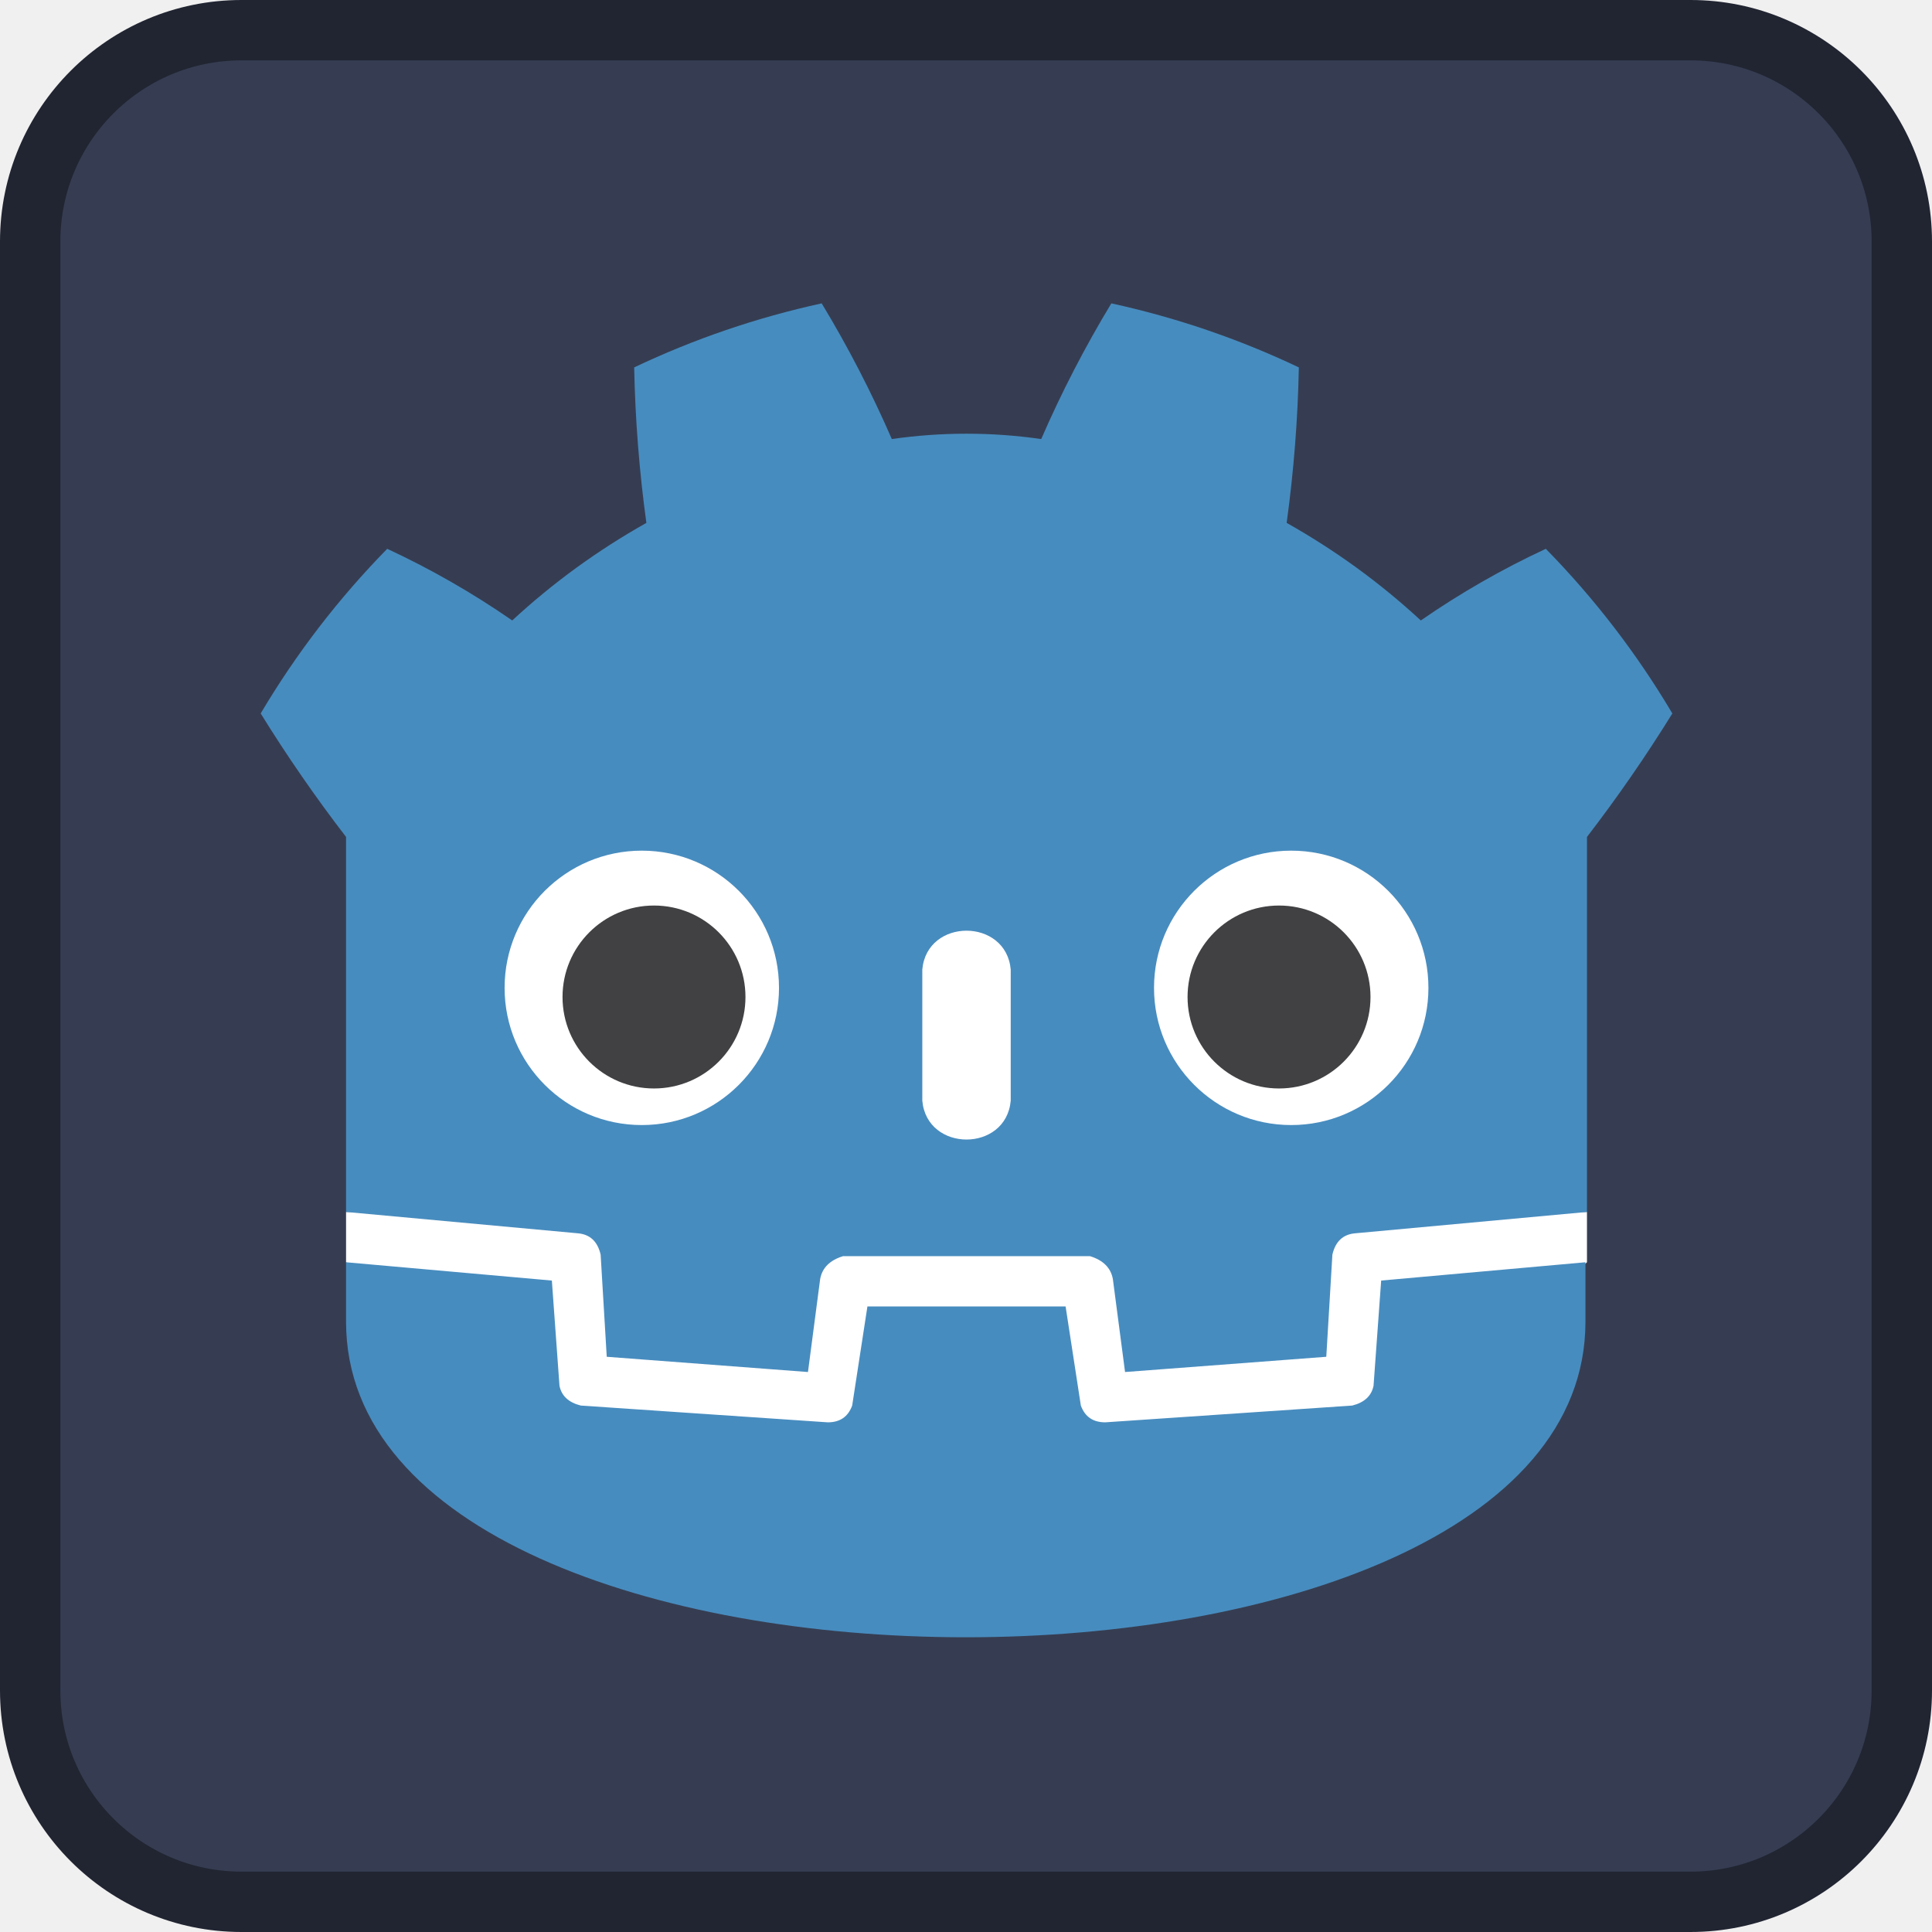
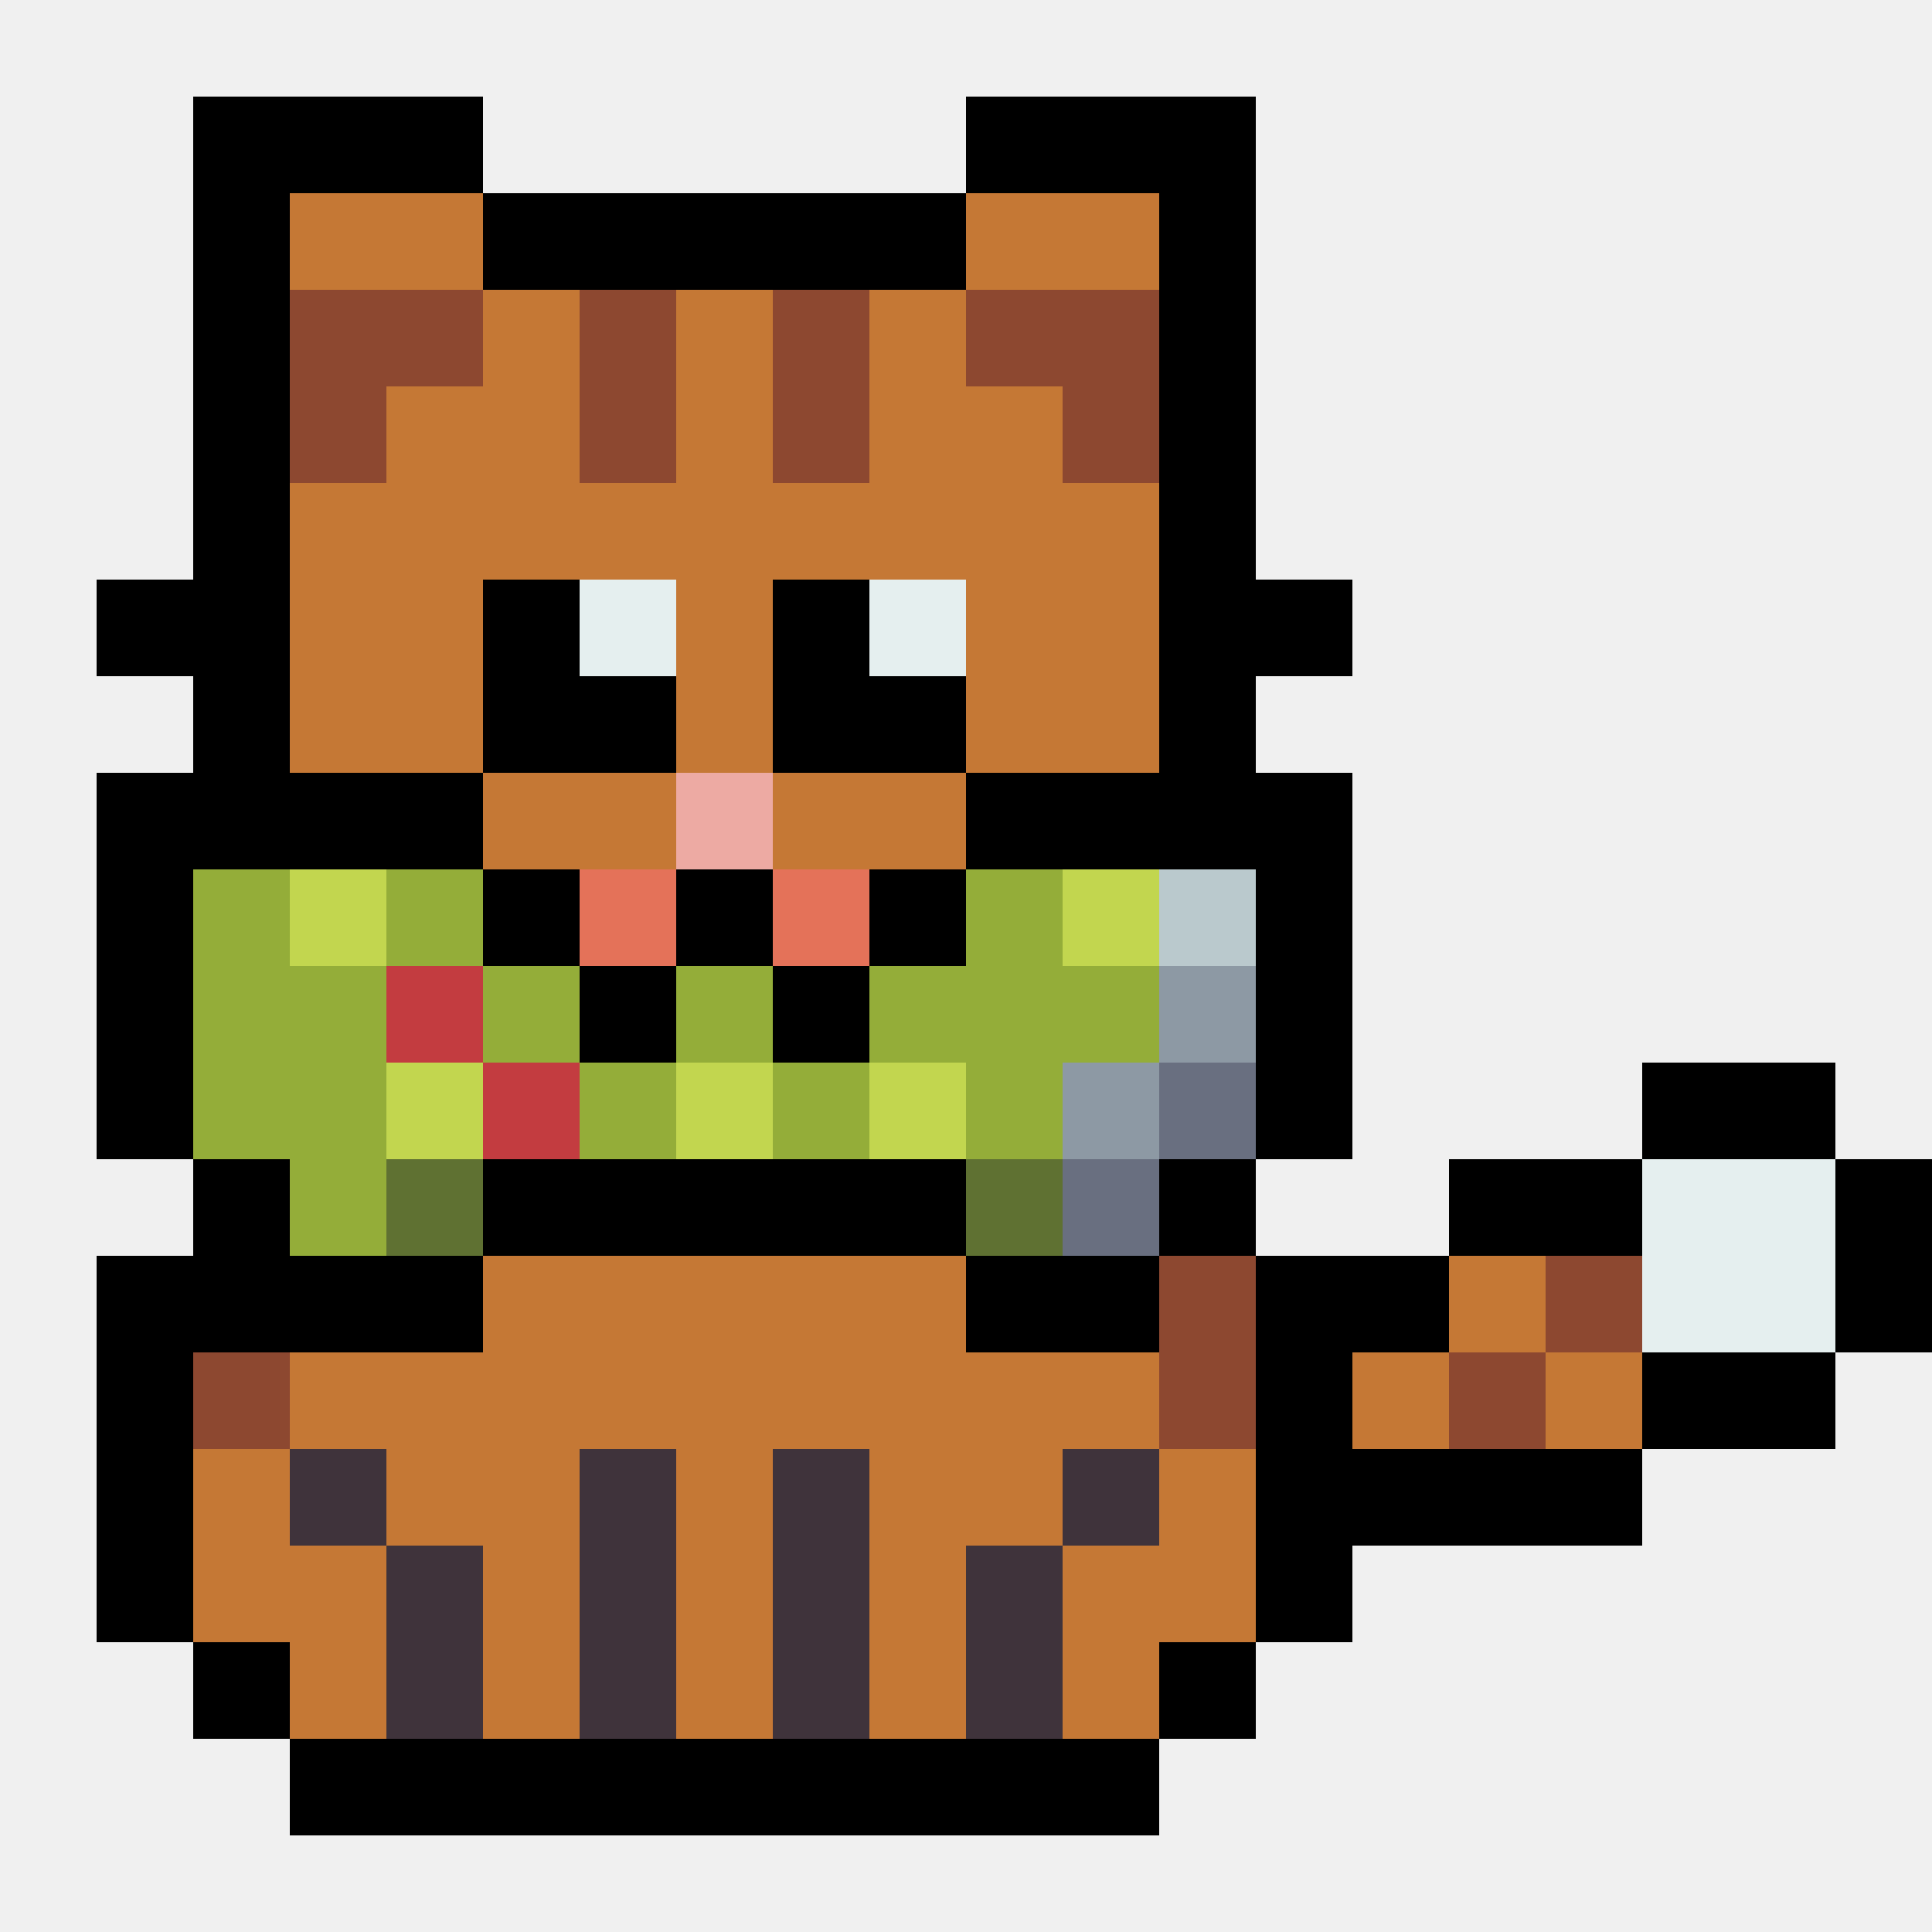
- <svg xmlns="http://www.w3.org/2000/svg" height="128" width="128">
-   <rect x="2" y="2" width="124" height="124" rx="14" fill="#363d52" stroke="#212532" stroke-width="4" />
-   <g transform="scale(.101) translate(122 122)">
-     <g fill="#fff">
-       <path d="M105 673v33q407 354 814 0v-33z" />
-       <path fill="#478cbf" d="m105 673 152 14q12 1 15 14l4 67 132 10 8-61q2-11 15-15h162q13 4 15 15l8 61 132-10 4-67q3-13 15-14l152-14V427q30-39 56-81-35-59-83-108-43 20-82 47-40-37-88-64 7-51 8-102-59-28-123-42-26 43-46 89-49-7-98 0-20-46-46-89-64 14-123 42 1 51 8 102-48 27-88 64-39-27-82-47-48 49-83 108 26 42 56 81zm0 33v39c0 276 813 276 813 0v-39l-134 12-5 69q-2 10-14 13l-162 11q-12 0-16-11l-10-65H447l-10 65q-4 11-16 11l-162-11q-12-3-14-13l-5-69z" />
-       <path d="M483 600c3 34 55 34 58 0v-86c-3-34-55-34-58 0z" />
-       <circle cx="725" cy="526" r="90" />
-       <circle cx="299" cy="526" r="90" />
-     </g>
-     <g fill="#414042">
-       <circle cx="307" cy="532" r="60" />
-       <circle cx="717" cy="532" r="60" />
-     </g>
-   </g>
+ <svg xmlns="http://www.w3.org/2000/svg" version="1.1" width="20" height="20" shape-rendering="crispEdges">
+   <rect x="2" y="1" width="1" height="1" fill="#000000" />
+   <rect x="3" y="1" width="1" height="1" fill="#000000" />
+   <rect x="4" y="1" width="1" height="1" fill="#000000" />
+   <rect x="10" y="1" width="1" height="1" fill="#000000" />
+   <rect x="11" y="1" width="1" height="1" fill="#000000" />
+   <rect x="12" y="1" width="1" height="1" fill="#000000" />
+   <rect x="2" y="2" width="1" height="1" fill="#000000" />
+   <rect x="3" y="2" width="1" height="1" fill="#C57835" />
+   <rect x="4" y="2" width="1" height="1" fill="#C57835" />
+   <rect x="5" y="2" width="1" height="1" fill="#000000" />
+   <rect x="6" y="2" width="1" height="1" fill="#000000" />
+   <rect x="7" y="2" width="1" height="1" fill="#000000" />
+   <rect x="8" y="2" width="1" height="1" fill="#000000" />
+   <rect x="9" y="2" width="1" height="1" fill="#000000" />
+   <rect x="10" y="2" width="1" height="1" fill="#C57835" />
+   <rect x="11" y="2" width="1" height="1" fill="#C57835" />
+   <rect x="12" y="2" width="1" height="1" fill="#000000" />
+   <rect x="2" y="3" width="1" height="1" fill="#000000" />
+   <rect x="3" y="3" width="1" height="1" fill="#8D4830" />
+   <rect x="4" y="3" width="1" height="1" fill="#8D4830" />
+   <rect x="5" y="3" width="1" height="1" fill="#C57835" />
+   <rect x="6" y="3" width="1" height="1" fill="#8D4830" />
+   <rect x="7" y="3" width="1" height="1" fill="#C57835" />
+   <rect x="8" y="3" width="1" height="1" fill="#8D4830" />
+   <rect x="9" y="3" width="1" height="1" fill="#C57835" />
+   <rect x="10" y="3" width="1" height="1" fill="#8D4830" />
+   <rect x="11" y="3" width="1" height="1" fill="#8D4830" />
+   <rect x="12" y="3" width="1" height="1" fill="#000000" />
+   <rect x="2" y="4" width="1" height="1" fill="#000000" />
+   <rect x="3" y="4" width="1" height="1" fill="#8D4830" />
+   <rect x="4" y="4" width="1" height="1" fill="#C57835" />
+   <rect x="5" y="4" width="1" height="1" fill="#C57835" />
+   <rect x="6" y="4" width="1" height="1" fill="#8D4830" />
+   <rect x="7" y="4" width="1" height="1" fill="#C57835" />
+   <rect x="8" y="4" width="1" height="1" fill="#8D4830" />
+   <rect x="9" y="4" width="1" height="1" fill="#C57835" />
+   <rect x="10" y="4" width="1" height="1" fill="#C57835" />
+   <rect x="11" y="4" width="1" height="1" fill="#8D4830" />
+   <rect x="12" y="4" width="1" height="1" fill="#000000" />
+   <rect x="2" y="5" width="1" height="1" fill="#000000" />
+   <rect x="3" y="5" width="1" height="1" fill="#C57835" />
+   <rect x="4" y="5" width="1" height="1" fill="#C57835" />
+   <rect x="5" y="5" width="1" height="1" fill="#C57835" />
+   <rect x="6" y="5" width="1" height="1" fill="#C57835" />
+   <rect x="7" y="5" width="1" height="1" fill="#C57835" />
+   <rect x="8" y="5" width="1" height="1" fill="#C57835" />
+   <rect x="9" y="5" width="1" height="1" fill="#C57835" />
+   <rect x="10" y="5" width="1" height="1" fill="#C57835" />
+   <rect x="11" y="5" width="1" height="1" fill="#C57835" />
+   <rect x="12" y="5" width="1" height="1" fill="#000000" />
+   <rect x="1" y="6" width="1" height="1" fill="#000000" />
+   <rect x="2" y="6" width="1" height="1" fill="#000000" />
+   <rect x="3" y="6" width="1" height="1" fill="#C57835" />
+   <rect x="4" y="6" width="1" height="1" fill="#C57835" />
+   <rect x="5" y="6" width="1" height="1" fill="#000000" />
+   <rect x="6" y="6" width="1" height="1" fill="#E5EFEF" />
+   <rect x="7" y="6" width="1" height="1" fill="#C57835" />
+   <rect x="8" y="6" width="1" height="1" fill="#000000" />
+   <rect x="9" y="6" width="1" height="1" fill="#E5EFEF" />
+   <rect x="10" y="6" width="1" height="1" fill="#C57835" />
+   <rect x="11" y="6" width="1" height="1" fill="#C57835" />
+   <rect x="12" y="6" width="1" height="1" fill="#000000" />
+   <rect x="13" y="6" width="1" height="1" fill="#000000" />
+   <rect x="2" y="7" width="1" height="1" fill="#000000" />
+   <rect x="3" y="7" width="1" height="1" fill="#C57835" />
+   <rect x="4" y="7" width="1" height="1" fill="#C57835" />
+   <rect x="5" y="7" width="1" height="1" fill="#000000" />
+   <rect x="6" y="7" width="1" height="1" fill="#000000" />
+   <rect x="7" y="7" width="1" height="1" fill="#C57835" />
+   <rect x="8" y="7" width="1" height="1" fill="#000000" />
+   <rect x="9" y="7" width="1" height="1" fill="#000000" />
+   <rect x="10" y="7" width="1" height="1" fill="#C57835" />
+   <rect x="11" y="7" width="1" height="1" fill="#C57835" />
+   <rect x="12" y="7" width="1" height="1" fill="#000000" />
+   <rect x="1" y="8" width="1" height="1" fill="#000000" />
+   <rect x="2" y="8" width="1" height="1" fill="#000000" />
+   <rect x="3" y="8" width="1" height="1" fill="#000000" />
+   <rect x="4" y="8" width="1" height="1" fill="#000000" />
+   <rect x="5" y="8" width="1" height="1" fill="#C57835" />
+   <rect x="6" y="8" width="1" height="1" fill="#C57835" />
+   <rect x="7" y="8" width="1" height="1" fill="#EDAAA3" />
+   <rect x="8" y="8" width="1" height="1" fill="#C57835" />
+   <rect x="9" y="8" width="1" height="1" fill="#C57835" />
+   <rect x="10" y="8" width="1" height="1" fill="#000000" />
+   <rect x="11" y="8" width="1" height="1" fill="#000000" />
+   <rect x="12" y="8" width="1" height="1" fill="#000000" />
+   <rect x="13" y="8" width="1" height="1" fill="#000000" />
+   <rect x="1" y="9" width="1" height="1" fill="#000000" />
+   <rect x="2" y="9" width="1" height="1" fill="#94AD39" />
+   <rect x="3" y="9" width="1" height="1" fill="#C2D64F" />
+   <rect x="4" y="9" width="1" height="1" fill="#94AD39" />
+   <rect x="5" y="9" width="1" height="1" fill="#000000" />
+   <rect x="6" y="9" width="1" height="1" fill="#E47259" />
+   <rect x="7" y="9" width="1" height="1" fill="#000000" />
+   <rect x="8" y="9" width="1" height="1" fill="#E47259" />
+   <rect x="9" y="9" width="1" height="1" fill="#000000" />
+   <rect x="10" y="9" width="1" height="1" fill="#94AD39" />
+   <rect x="11" y="9" width="1" height="1" fill="#C2D64F" />
+   <rect x="12" y="9" width="1" height="1" fill="#BAC9CD" />
+   <rect x="13" y="9" width="1" height="1" fill="#000000" />
+   <rect x="1" y="10" width="1" height="1" fill="#000000" />
+   <rect x="2" y="10" width="1" height="1" fill="#94AD39" />
+   <rect x="3" y="10" width="1" height="1" fill="#94AD39" />
+   <rect x="4" y="10" width="1" height="1" fill="#C33C40" />
+   <rect x="5" y="10" width="1" height="1" fill="#94AD39" />
+   <rect x="6" y="10" width="1" height="1" fill="#000000" />
+   <rect x="7" y="10" width="1" height="1" fill="#94AD39" />
+   <rect x="8" y="10" width="1" height="1" fill="#000000" />
+   <rect x="9" y="10" width="1" height="1" fill="#94AD39" />
+   <rect x="10" y="10" width="1" height="1" fill="#94AD39" />
+   <rect x="11" y="10" width="1" height="1" fill="#94AD39" />
+   <rect x="12" y="10" width="1" height="1" fill="#8D99A4" />
+   <rect x="13" y="10" width="1" height="1" fill="#000000" />
+   <rect x="1" y="11" width="1" height="1" fill="#000000" />
+   <rect x="2" y="11" width="1" height="1" fill="#94AD39" />
+   <rect x="3" y="11" width="1" height="1" fill="#94AD39" />
+   <rect x="4" y="11" width="1" height="1" fill="#C2D64F" />
+   <rect x="5" y="11" width="1" height="1" fill="#C33C40" />
+   <rect x="6" y="11" width="1" height="1" fill="#94AD39" />
+   <rect x="7" y="11" width="1" height="1" fill="#C2D64F" />
+   <rect x="8" y="11" width="1" height="1" fill="#94AD39" />
+   <rect x="9" y="11" width="1" height="1" fill="#C2D64F" />
+   <rect x="10" y="11" width="1" height="1" fill="#94AD39" />
+   <rect x="11" y="11" width="1" height="1" fill="#8D99A4" />
+   <rect x="12" y="11" width="1" height="1" fill="#696F80" />
+   <rect x="13" y="11" width="1" height="1" fill="#000000" />
+   <rect x="17" y="11" width="1" height="1" fill="#000000" />
+   <rect x="18" y="11" width="1" height="1" fill="#000000" />
+   <rect x="2" y="12" width="1" height="1" fill="#000000" />
+   <rect x="3" y="12" width="1" height="1" fill="#94AD39" />
+   <rect x="4" y="12" width="1" height="1" fill="#5F7132" />
+   <rect x="5" y="12" width="1" height="1" fill="#000000" />
+   <rect x="6" y="12" width="1" height="1" fill="#000000" />
+   <rect x="7" y="12" width="1" height="1" fill="#000000" />
+   <rect x="8" y="12" width="1" height="1" fill="#000000" />
+   <rect x="9" y="12" width="1" height="1" fill="#000000" />
+   <rect x="10" y="12" width="1" height="1" fill="#5F7132" />
+   <rect x="11" y="12" width="1" height="1" fill="#696F80" />
+   <rect x="12" y="12" width="1" height="1" fill="#000000" />
+   <rect x="15" y="12" width="1" height="1" fill="#000000" />
+   <rect x="16" y="12" width="1" height="1" fill="#000000" />
+   <rect x="17" y="12" width="1" height="1" fill="#E5EFEF" />
+   <rect x="18" y="12" width="1" height="1" fill="#E5EFEF" />
+   <rect x="19" y="12" width="1" height="1" fill="#000000" />
+   <rect x="1" y="13" width="1" height="1" fill="#000000" />
+   <rect x="2" y="13" width="1" height="1" fill="#000000" />
+   <rect x="3" y="13" width="1" height="1" fill="#000000" />
+   <rect x="4" y="13" width="1" height="1" fill="#000000" />
+   <rect x="5" y="13" width="1" height="1" fill="#C57835" />
+   <rect x="6" y="13" width="1" height="1" fill="#C57835" />
+   <rect x="7" y="13" width="1" height="1" fill="#C57835" />
+   <rect x="8" y="13" width="1" height="1" fill="#C57835" />
+   <rect x="9" y="13" width="1" height="1" fill="#C57835" />
+   <rect x="10" y="13" width="1" height="1" fill="#000000" />
+   <rect x="11" y="13" width="1" height="1" fill="#000000" />
+   <rect x="12" y="13" width="1" height="1" fill="#8D4830" />
+   <rect x="13" y="13" width="1" height="1" fill="#000000" />
+   <rect x="14" y="13" width="1" height="1" fill="#000000" />
+   <rect x="15" y="13" width="1" height="1" fill="#C57835" />
+   <rect x="16" y="13" width="1" height="1" fill="#8D4830" />
+   <rect x="17" y="13" width="1" height="1" fill="#E5EFEF" />
+   <rect x="18" y="13" width="1" height="1" fill="#E5EFEF" />
+   <rect x="19" y="13" width="1" height="1" fill="#000000" />
+   <rect x="1" y="14" width="1" height="1" fill="#000000" />
+   <rect x="2" y="14" width="1" height="1" fill="#8D4830" />
+   <rect x="3" y="14" width="1" height="1" fill="#C57835" />
+   <rect x="4" y="14" width="1" height="1" fill="#C57835" />
+   <rect x="5" y="14" width="1" height="1" fill="#C57835" />
+   <rect x="6" y="14" width="1" height="1" fill="#C57835" />
+   <rect x="7" y="14" width="1" height="1" fill="#C57835" />
+   <rect x="8" y="14" width="1" height="1" fill="#C57835" />
+   <rect x="9" y="14" width="1" height="1" fill="#C57835" />
+   <rect x="10" y="14" width="1" height="1" fill="#C57835" />
+   <rect x="11" y="14" width="1" height="1" fill="#C57835" />
+   <rect x="12" y="14" width="1" height="1" fill="#8D4830" />
+   <rect x="13" y="14" width="1" height="1" fill="#000000" />
+   <rect x="14" y="14" width="1" height="1" fill="#C57835" />
+   <rect x="15" y="14" width="1" height="1" fill="#8D4830" />
+   <rect x="16" y="14" width="1" height="1" fill="#C57835" />
+   <rect x="17" y="14" width="1" height="1" fill="#000000" />
+   <rect x="18" y="14" width="1" height="1" fill="#000000" />
+   <rect x="1" y="15" width="1" height="1" fill="#000000" />
+   <rect x="2" y="15" width="1" height="1" fill="#C57835" />
+   <rect x="3" y="15" width="1" height="1" fill="#3F333B" />
+   <rect x="4" y="15" width="1" height="1" fill="#C57835" />
+   <rect x="5" y="15" width="1" height="1" fill="#C57835" />
+   <rect x="6" y="15" width="1" height="1" fill="#3F333B" />
+   <rect x="7" y="15" width="1" height="1" fill="#C57835" />
+   <rect x="8" y="15" width="1" height="1" fill="#3F333B" />
+   <rect x="9" y="15" width="1" height="1" fill="#C57835" />
+   <rect x="10" y="15" width="1" height="1" fill="#C57835" />
+   <rect x="11" y="15" width="1" height="1" fill="#3F333B" />
+   <rect x="12" y="15" width="1" height="1" fill="#C57835" />
+   <rect x="13" y="15" width="1" height="1" fill="#000000" />
+   <rect x="14" y="15" width="1" height="1" fill="#000000" />
+   <rect x="15" y="15" width="1" height="1" fill="#000000" />
+   <rect x="16" y="15" width="1" height="1" fill="#000000" />
+   <rect x="1" y="16" width="1" height="1" fill="#000000" />
+   <rect x="2" y="16" width="1" height="1" fill="#C57835" />
+   <rect x="3" y="16" width="1" height="1" fill="#C57835" />
+   <rect x="4" y="16" width="1" height="1" fill="#3F333B" />
+   <rect x="5" y="16" width="1" height="1" fill="#C57835" />
+   <rect x="6" y="16" width="1" height="1" fill="#3F333B" />
+   <rect x="7" y="16" width="1" height="1" fill="#C57835" />
+   <rect x="8" y="16" width="1" height="1" fill="#3F333B" />
+   <rect x="9" y="16" width="1" height="1" fill="#C57835" />
+   <rect x="10" y="16" width="1" height="1" fill="#3F333B" />
+   <rect x="11" y="16" width="1" height="1" fill="#C57835" />
+   <rect x="12" y="16" width="1" height="1" fill="#C57835" />
+   <rect x="13" y="16" width="1" height="1" fill="#000000" />
+   <rect x="2" y="17" width="1" height="1" fill="#000000" />
+   <rect x="3" y="17" width="1" height="1" fill="#C57835" />
+   <rect x="4" y="17" width="1" height="1" fill="#3F333B" />
+   <rect x="5" y="17" width="1" height="1" fill="#C57835" />
+   <rect x="6" y="17" width="1" height="1" fill="#3F333B" />
+   <rect x="7" y="17" width="1" height="1" fill="#C57835" />
+   <rect x="8" y="17" width="1" height="1" fill="#3F333B" />
+   <rect x="9" y="17" width="1" height="1" fill="#C57835" />
+   <rect x="10" y="17" width="1" height="1" fill="#3F333B" />
+   <rect x="11" y="17" width="1" height="1" fill="#C57835" />
+   <rect x="12" y="17" width="1" height="1" fill="#000000" />
+   <rect x="3" y="18" width="1" height="1" fill="#000000" />
+   <rect x="4" y="18" width="1" height="1" fill="#000000" />
+   <rect x="5" y="18" width="1" height="1" fill="#000000" />
+   <rect x="6" y="18" width="1" height="1" fill="#000000" />
+   <rect x="7" y="18" width="1" height="1" fill="#000000" />
+   <rect x="8" y="18" width="1" height="1" fill="#000000" />
+   <rect x="9" y="18" width="1" height="1" fill="#000000" />
+   <rect x="10" y="18" width="1" height="1" fill="#000000" />
+   <rect x="11" y="18" width="1" height="1" fill="#000000" />
</svg>
